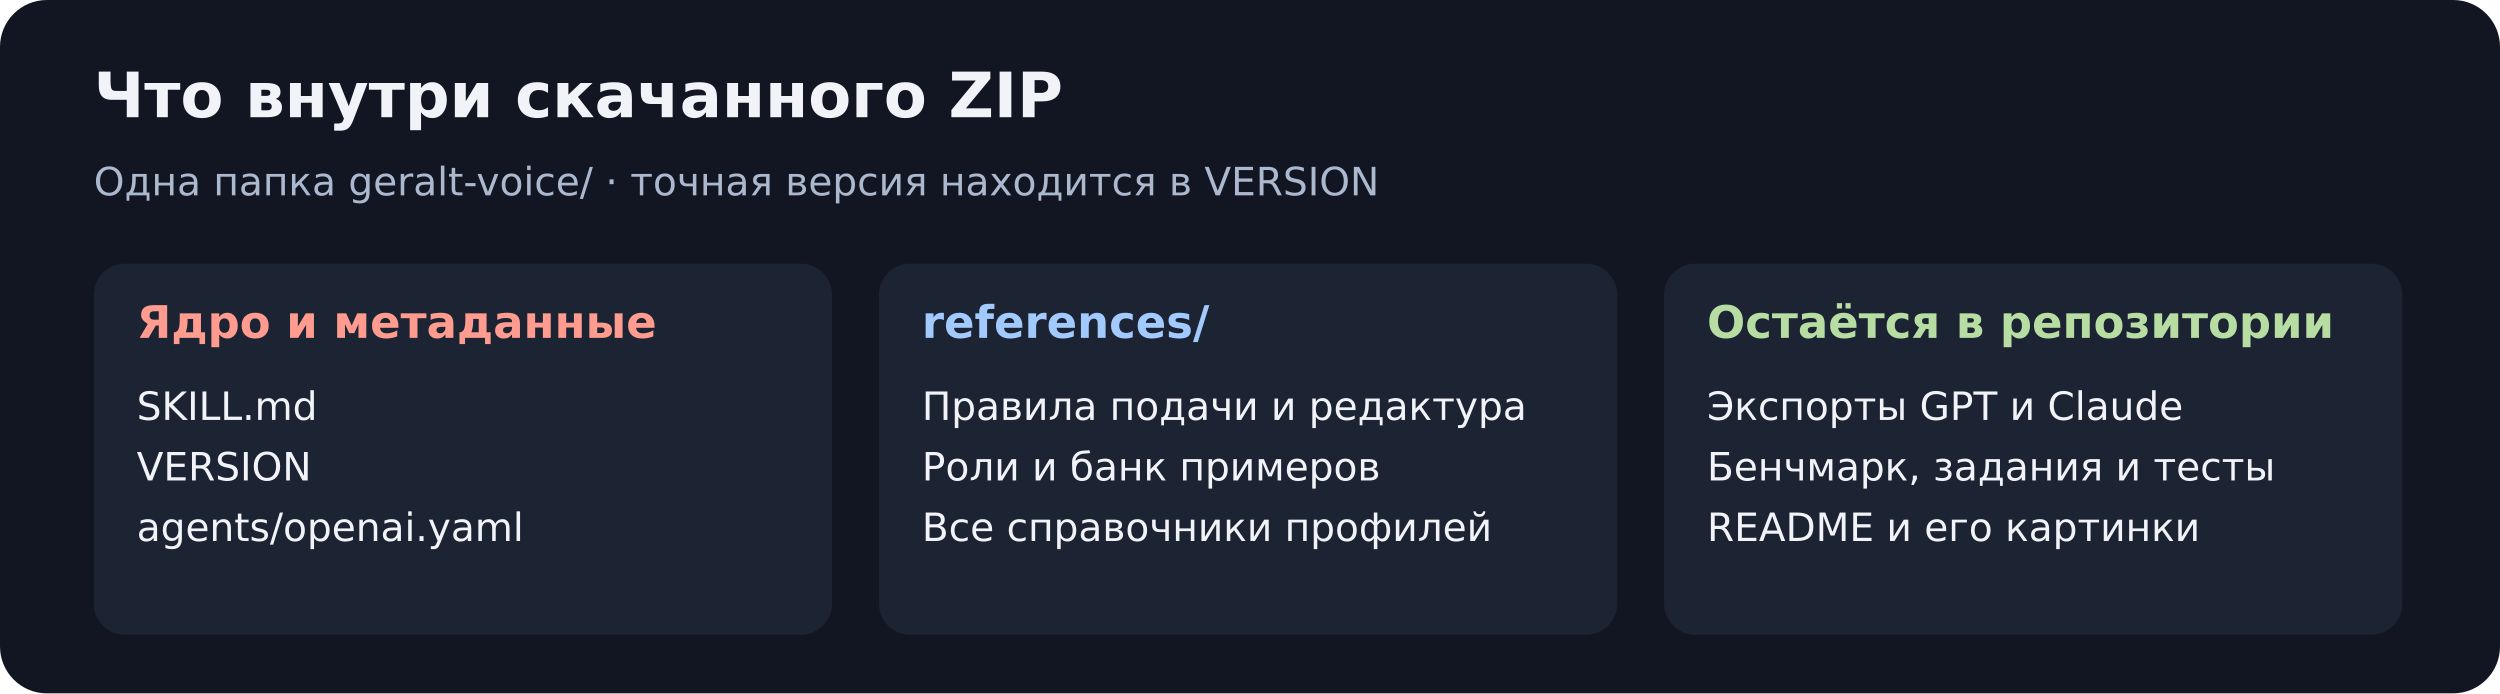
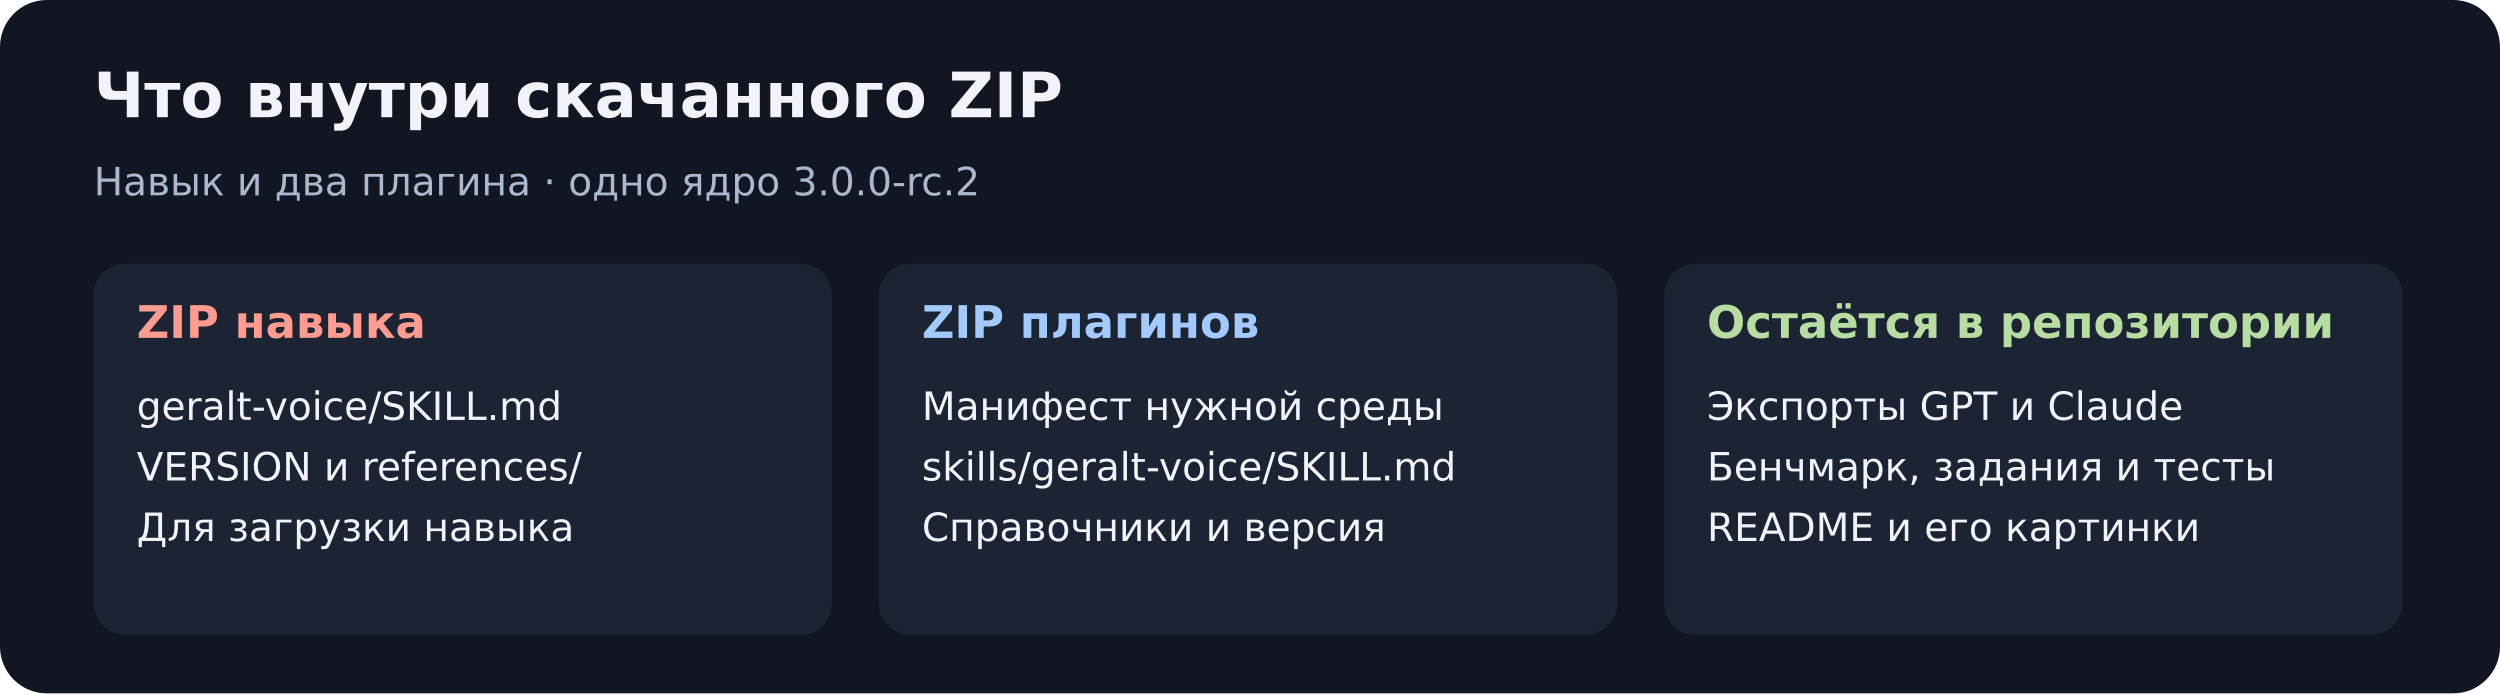
<svg xmlns="http://www.w3.org/2000/svg" width="1280" height="355" viewBox="0 0 1280 355" role="img" aria-labelledby="title desc">
  <rect width="1280" height="355" rx="24" fill="#111622" />
  <text x="48" y="60" font-family="DejaVu Sans,Arial,sans-serif" font-size="32" font-weight="700" fill="#f1f3f8">Что внутри скачанного ZIP</text>
-   <text x="48" y="100" font-family="DejaVu Sans,Arial,sans-serif" font-size="20" font-weight="400" fill="#abb8ce">Одна папка geralt-voice/ · точная версия находится в VERSION</text>
+   <text x="48" y="100" font-family="DejaVu Sans,Arial,sans-serif" font-size="20" font-weight="400" fill="#abb8ce">Навык и два плагина · одно ядро 3.0.0-rc.2</text>
  <rect x="48" y="135" width="378" height="190" rx="16" fill="#1c2433" />
-   <text x="70" y="173" font-family="DejaVu Sans,Arial,sans-serif" font-size="23" font-weight="700" fill="#ff9b8f">Ядро и метаданные</text>
-   <text x="70" y="215" font-family="DejaVu Sans,Arial,sans-serif" font-size="20" font-weight="400" fill="#f1f3f8">SKILL.md</text>
-   <text x="70" y="246" font-family="DejaVu Sans,Arial,sans-serif" font-size="20" font-weight="400" fill="#f1f3f8">VERSION</text>
-   <text x="70" y="277" font-family="DejaVu Sans,Arial,sans-serif" font-size="20" font-weight="400" fill="#f1f3f8">agents/openai.yaml</text>
+   <text x="70" y="173" font-family="DejaVu Sans,Arial,sans-serif" font-size="23" font-weight="700" fill="#ff9b8f">ZIP навыка</text>
+   <text x="70" y="215" font-family="DejaVu Sans,Arial,sans-serif" font-size="20" font-weight="400" fill="#f1f3f8">geralt-voice/SKILL.md</text>
+   <text x="70" y="246" font-family="DejaVu Sans,Arial,sans-serif" font-size="20" font-weight="400" fill="#f1f3f8">VERSION и references/</text>
+   <text x="70" y="277" font-family="DejaVu Sans,Arial,sans-serif" font-size="20" font-weight="400" fill="#f1f3f8">Для загрузки навыка</text>
  <rect x="450" y="135" width="378" height="190" rx="16" fill="#1c2433" />
-   <text x="472" y="173" font-family="DejaVu Sans,Arial,sans-serif" font-size="23" font-weight="700" fill="#a2caff">references/</text>
-   <text x="472" y="215" font-family="DejaVu Sans,Arial,sans-serif" font-size="20" font-weight="400" fill="#f1f3f8">Правила подачи и редактура</text>
-   <text x="472" y="246" font-family="DejaVu Sans,Arial,sans-serif" font-size="20" font-weight="400" fill="#f1f3f8">Роли и банк примеров</text>
-   <text x="472" y="277" font-family="DejaVu Sans,Arial,sans-serif" font-size="20" font-weight="400" fill="#f1f3f8">Все справочники профилей</text>
+   <text x="472" y="173" font-family="DejaVu Sans,Arial,sans-serif" font-size="23" font-weight="700" fill="#a2caff">ZIP плагинов</text>
+   <text x="472" y="215" font-family="DejaVu Sans,Arial,sans-serif" font-size="20" font-weight="400" fill="#f1f3f8">Манифест нужной среды</text>
+   <text x="472" y="246" font-family="DejaVu Sans,Arial,sans-serif" font-size="20" font-weight="400" fill="#f1f3f8">skills/geralt-voice/SKILL.md</text>
+   <text x="472" y="277" font-family="DejaVu Sans,Arial,sans-serif" font-size="20" font-weight="400" fill="#f1f3f8">Справочники и версия</text>
  <rect x="852" y="135" width="378" height="190" rx="16" fill="#1c2433" />
  <text x="874" y="173" font-family="DejaVu Sans,Arial,sans-serif" font-size="23" font-weight="700" fill="#b7dda3">Остаётся в репозитории</text>
  <text x="874" y="215" font-family="DejaVu Sans,Arial,sans-serif" font-size="20" font-weight="400" fill="#f1f3f8">Экспорты GPT и Claude</text>
  <text x="874" y="246" font-family="DejaVu Sans,Arial,sans-serif" font-size="20" font-weight="400" fill="#f1f3f8">Бенчмарк, задания и тесты</text>
  <text x="874" y="277" font-family="DejaVu Sans,Arial,sans-serif" font-size="20" font-weight="400" fill="#f1f3f8">README и его картинки</text>
</svg>
